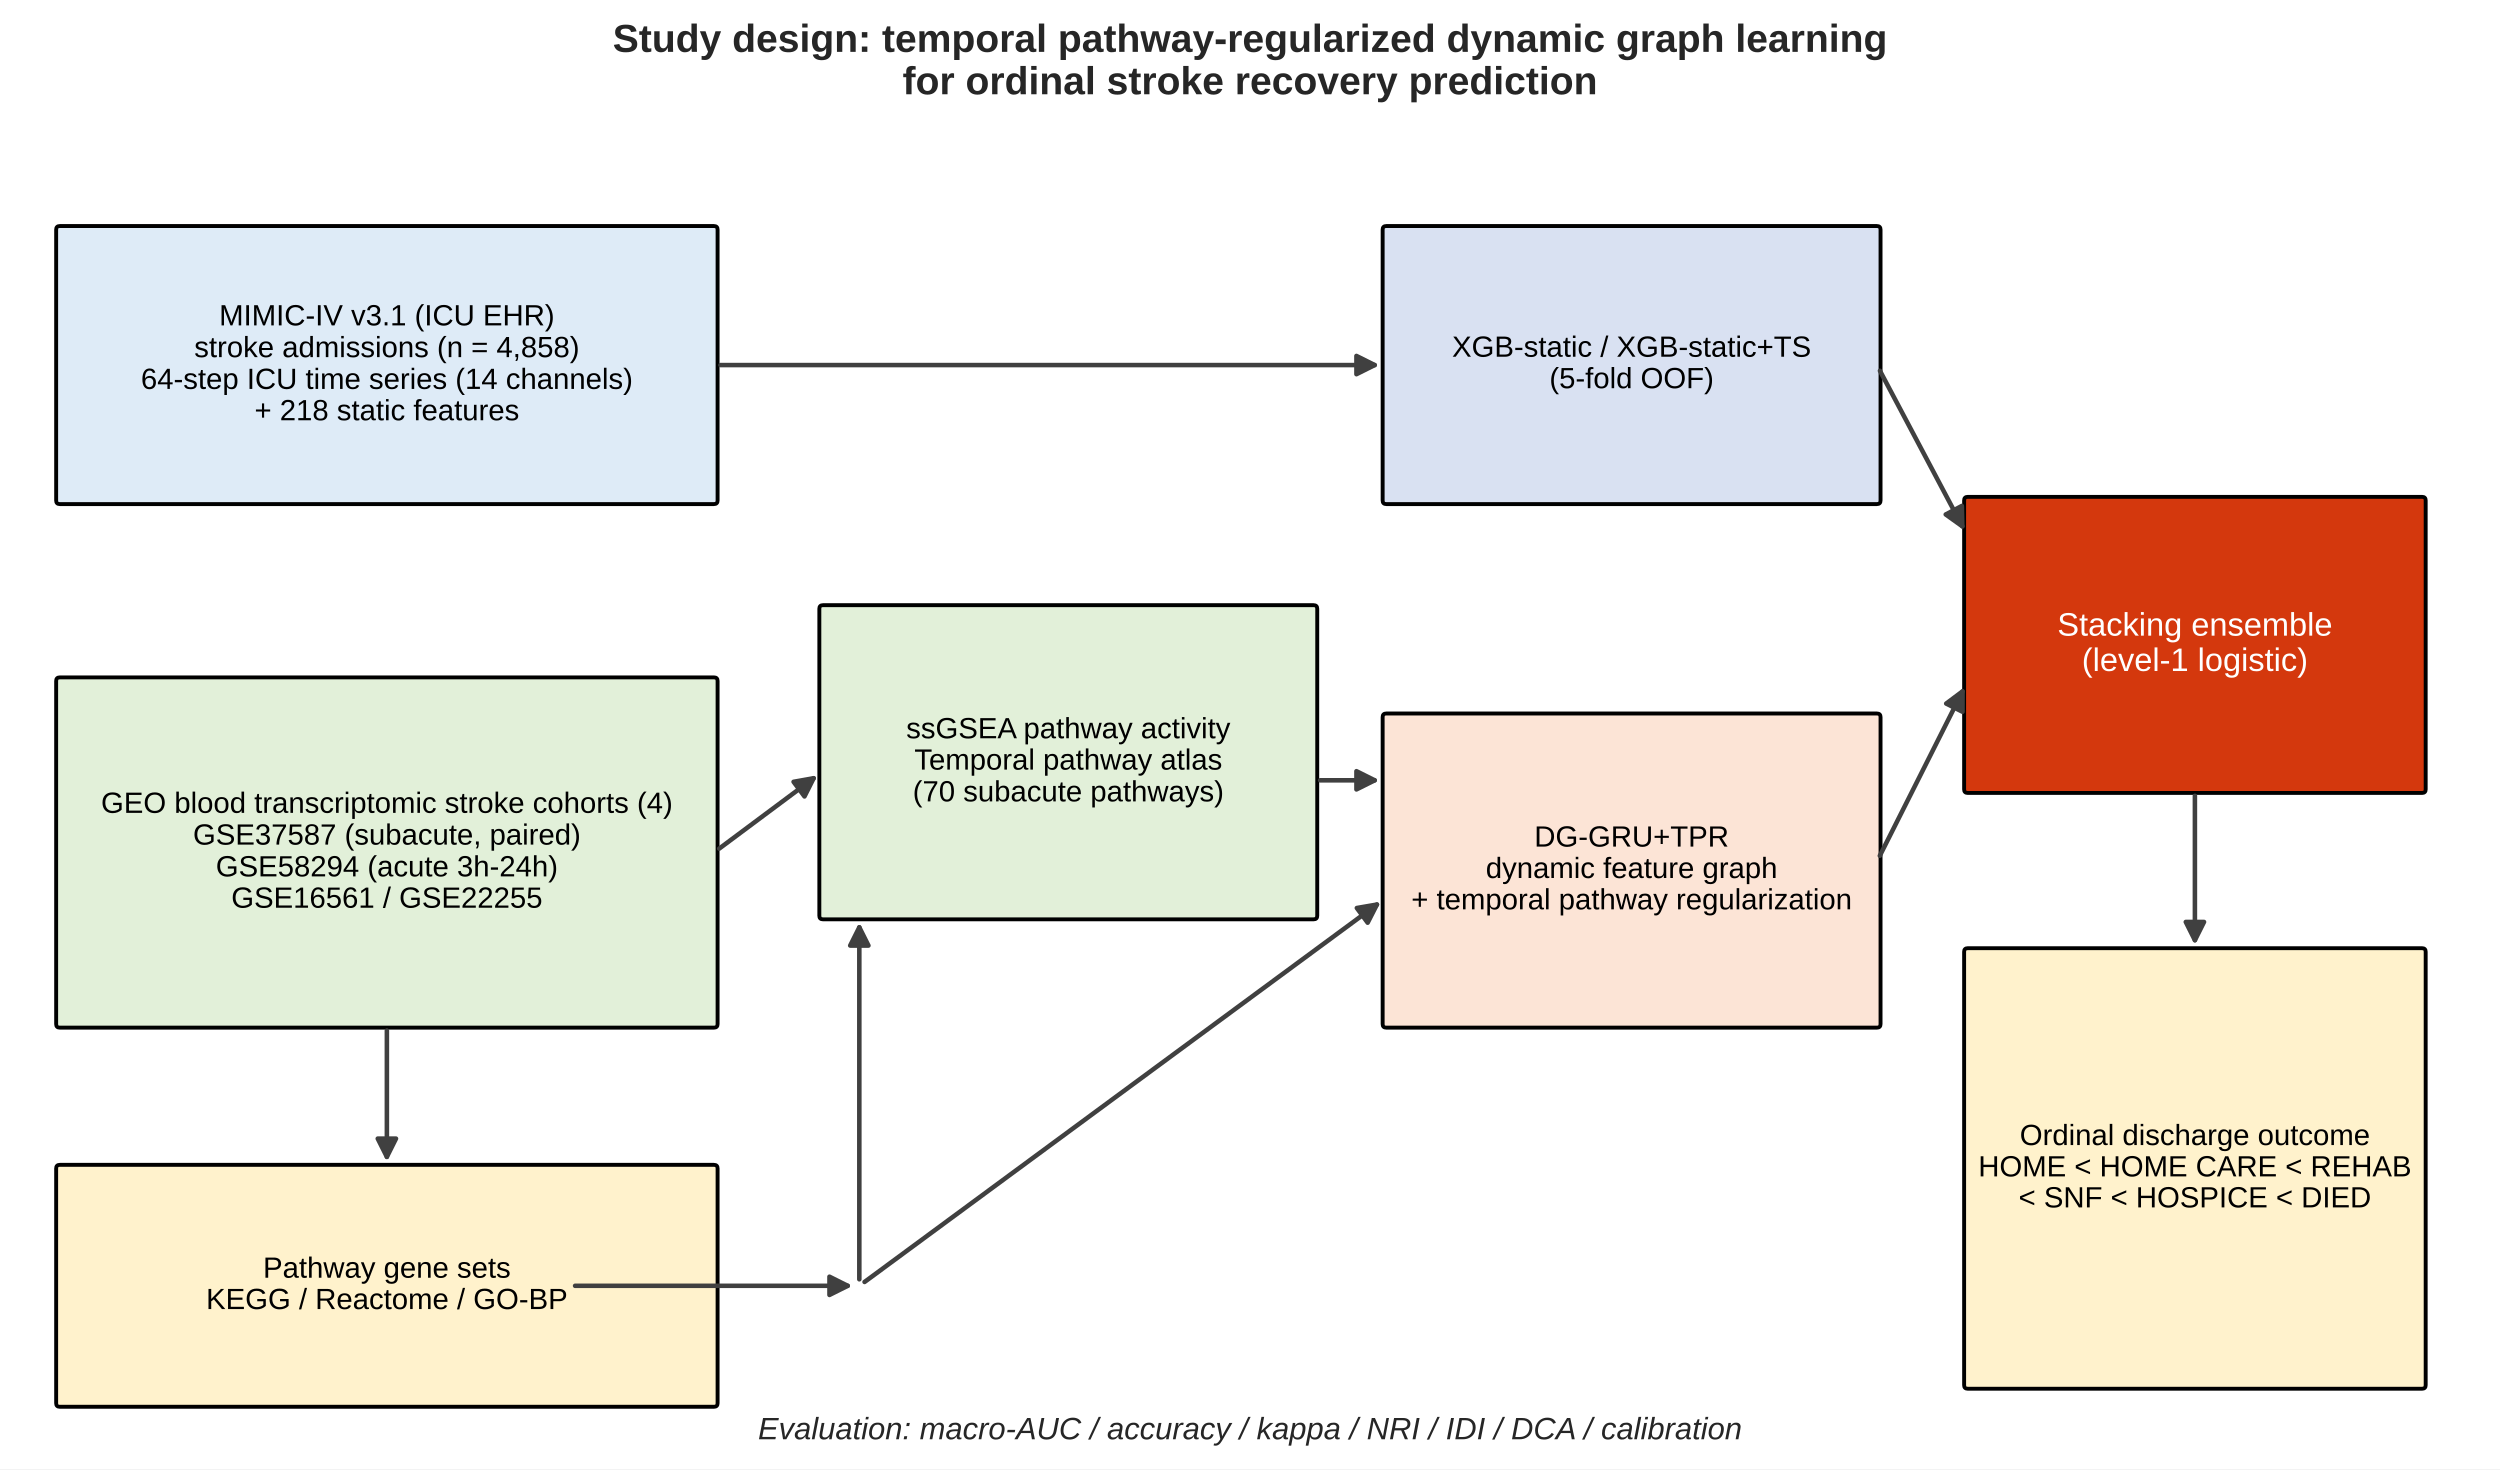
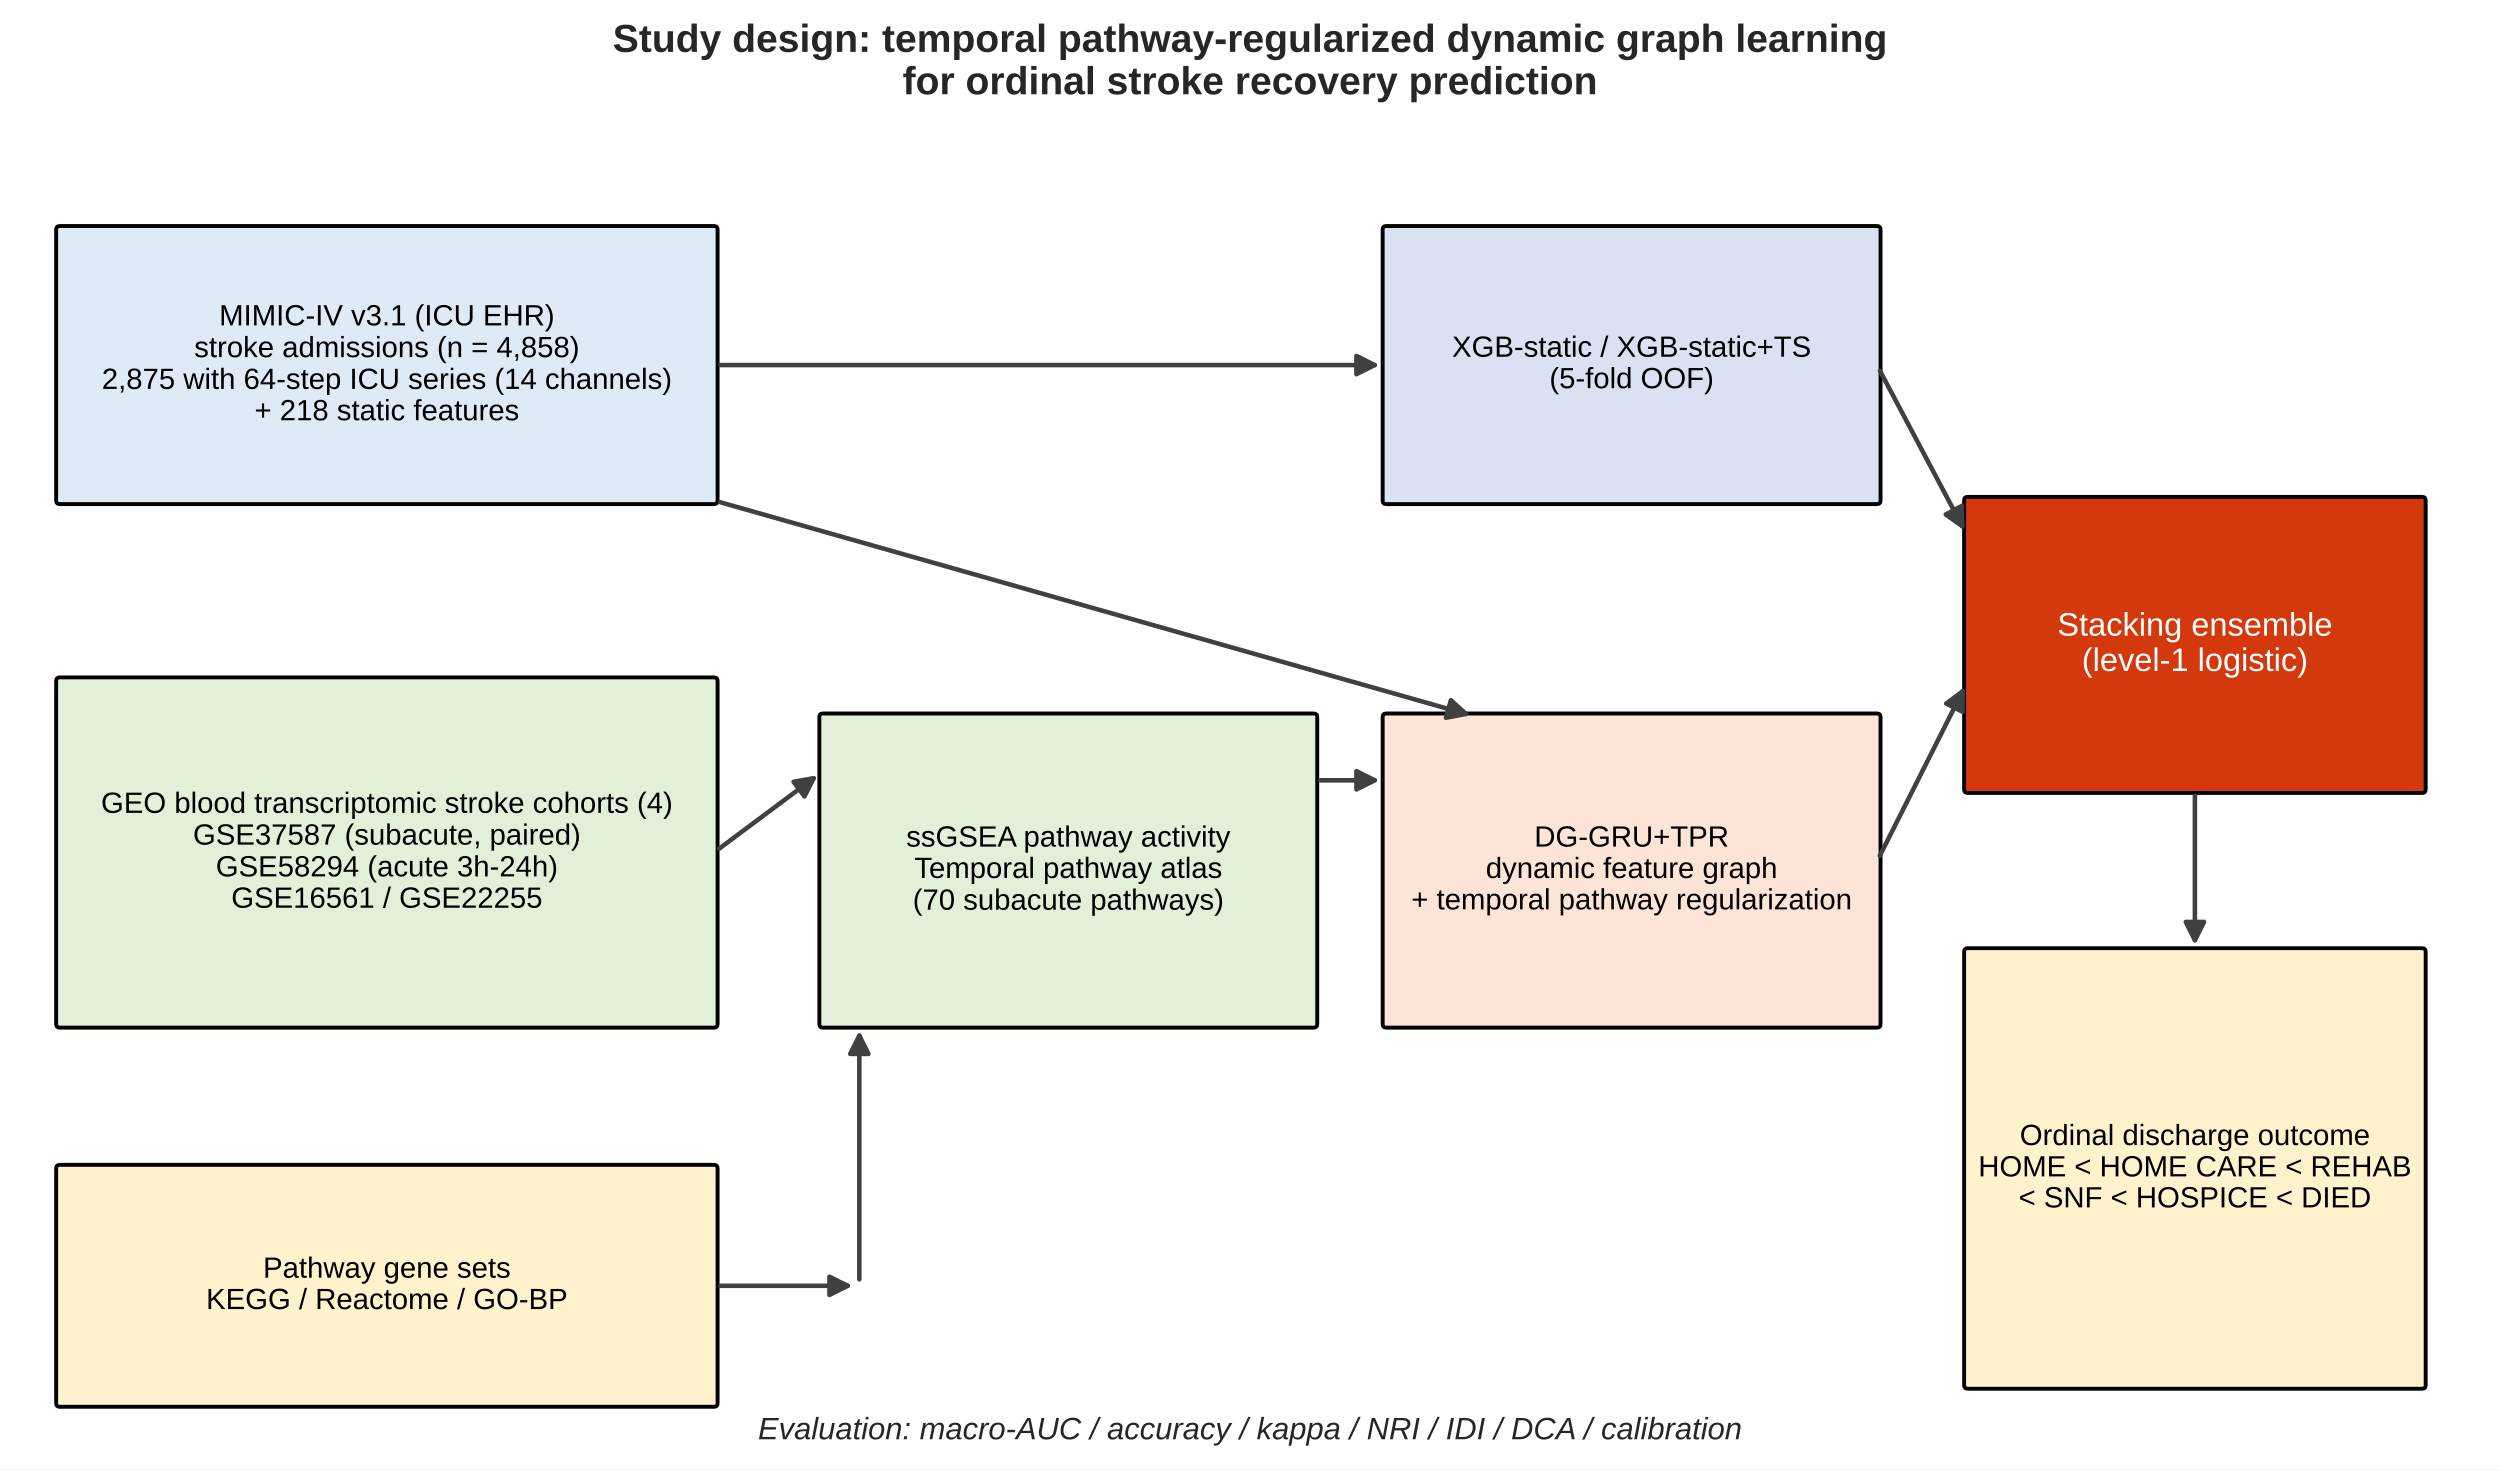
<svg xmlns="http://www.w3.org/2000/svg" width="767.7pt" height="451.171pt" viewBox="0 0 767.7 451.171" version="1.1">
  <defs>
    <style type="text/css">*{stroke-linejoin: round; stroke-linecap: butt}</style>
  </defs>
  <g id="figure_1">
    <g id="patch_1">
      <path d="M 0 451.171  L 767.7 451.171  L 767.7 -0  L 0 -0  z " style="fill: #ffffff" />
    </g>
    <g id="axes_1">
      <g id="patch_2">
-         <path d="M 18.36 154.793  L 219.24 154.793  Q 220.356 154.793 220.356 153.684  L 220.356 70.524  Q 220.356 69.415 219.24 69.415  L 18.36 69.415  Q 17.244 69.415 17.244 70.524  L 17.244 153.684  Q 17.244 154.793 18.36 154.793  z " clip-path="url(#p4202abdfb7)" style="fill: #deebf7; stroke: #000000; stroke-width: 1.2; stroke-linejoin: miter" />
+         <path d="M 18.36 154.793  L 219.24 154.793  Q 220.356 154.793 220.356 153.684  L 220.356 70.524  Q 220.356 69.415 219.24 69.415  L 18.36 69.415  Q 17.244 69.415 17.244 70.524  L 17.244 153.684  Q 17.244 154.793 18.36 154.793  z " clip-path="url(#p111aaa106c)" style="fill: #deebf7; stroke: #000000; stroke-width: 1.2; stroke-linejoin: miter" />
      </g>
      <g id="patch_3">
-         <path d="M 18.36 315.569  L 219.24 315.569  Q 220.356 315.569 220.356 314.46  L 220.356 209.124  Q 220.356 208.015 219.24 208.015  L 18.36 208.015  Q 17.244 208.015 17.244 209.124  L 17.244 314.46  Q 17.244 315.569 18.36 315.569  z " clip-path="url(#p4202abdfb7)" style="fill: #e2f0d9; stroke: #000000; stroke-width: 1.2; stroke-linejoin: miter" />
+         <path d="M 18.36 315.569  L 219.24 315.569  Q 220.356 315.569 220.356 314.46  L 220.356 209.124  Q 220.356 208.015 219.24 208.015  L 18.36 208.015  Q 17.244 208.015 17.244 209.124  L 17.244 314.46  Q 17.244 315.569 18.36 315.569  z " clip-path="url(#p111aaa106c)" style="fill: #e2f0d9; stroke: #000000; stroke-width: 1.2; stroke-linejoin: miter" />
      </g>
      <g id="patch_4">
-         <path d="M 18.36 431.993  L 219.24 431.993  Q 220.356 431.993 220.356 430.884  L 220.356 358.812  Q 220.356 357.703 219.24 357.703  L 18.36 357.703  Q 17.244 357.703 17.244 358.812  L 17.244 430.884  Q 17.244 431.993 18.36 431.993  z " clip-path="url(#p4202abdfb7)" style="fill: #fff2cc; stroke: #000000; stroke-width: 1.2; stroke-linejoin: miter" />
+         <path d="M 18.36 431.993  L 219.24 431.993  Q 220.356 431.993 220.356 430.884  L 220.356 358.812  Q 220.356 357.703 219.24 357.703  L 18.36 357.703  Q 17.244 357.703 17.244 358.812  L 17.244 430.884  Q 17.244 431.993 18.36 431.993  z " clip-path="url(#p111aaa106c)" style="fill: #fff2cc; stroke: #000000; stroke-width: 1.2; stroke-linejoin: miter" />
      </g>
      <g id="patch_5">
-         <path d="M 252.72 282.305  L 403.38 282.305  Q 404.496 282.305 404.496 281.196  L 404.496 186.948  Q 404.496 185.839 403.38 185.839  L 252.72 185.839  Q 251.604 185.839 251.604 186.948  L 251.604 281.196  Q 251.604 282.305 252.72 282.305  z " clip-path="url(#p4202abdfb7)" style="fill: #e2f0d9; stroke: #000000; stroke-width: 1.2; stroke-linejoin: miter" />
+         <path d="M 252.72 315.569  L 403.38 315.569  Q 404.496 315.569 404.496 314.46  L 404.496 220.212  Q 404.496 219.103 403.38 219.103  L 252.72 219.103  Q 251.604 219.103 251.604 220.212  L 251.604 314.46  Q 251.604 315.569 252.72 315.569  z " clip-path="url(#p111aaa106c)" style="fill: #e2f0d9; stroke: #000000; stroke-width: 1.2; stroke-linejoin: miter" />
      </g>
      <g id="patch_6">
-         <path d="M 425.7 154.793  L 576.36 154.793  Q 577.476 154.793 577.476 153.684  L 577.476 70.524  Q 577.476 69.415 576.36 69.415  L 425.7 69.415  Q 424.584 69.415 424.584 70.524  L 424.584 153.684  Q 424.584 154.793 425.7 154.793  z " clip-path="url(#p4202abdfb7)" style="fill: #d9e1f2; stroke: #000000; stroke-width: 1.2; stroke-linejoin: miter" />
+         <path d="M 425.7 154.793  L 576.36 154.793  Q 577.476 154.793 577.476 153.684  L 577.476 70.524  Q 577.476 69.415 576.36 69.415  L 425.7 69.415  Q 424.584 69.415 424.584 70.524  L 424.584 153.684  Q 424.584 154.793 425.7 154.793  z " clip-path="url(#p111aaa106c)" style="fill: #d9e1f2; stroke: #000000; stroke-width: 1.2; stroke-linejoin: miter" />
      </g>
      <g id="patch_7">
-         <path d="M 425.7 315.569  L 576.36 315.569  Q 577.476 315.569 577.476 314.46  L 577.476 220.212  Q 577.476 219.103 576.36 219.103  L 425.7 219.103  Q 424.584 219.103 424.584 220.212  L 424.584 314.46  Q 424.584 315.569 425.7 315.569  z " clip-path="url(#p4202abdfb7)" style="fill: #fce4d6; stroke: #000000; stroke-width: 1.2; stroke-linejoin: miter" />
+         <path d="M 425.7 315.569  L 576.36 315.569  Q 577.476 315.569 577.476 314.46  L 577.476 220.212  Q 577.476 219.103 576.36 219.103  L 425.7 219.103  Q 424.584 219.103 424.584 220.212  L 424.584 314.46  Q 424.584 315.569 425.7 315.569  z " clip-path="url(#p111aaa106c)" style="fill: #fce4d6; stroke: #000000; stroke-width: 1.2; stroke-linejoin: miter" />
      </g>
      <g id="patch_8">
-         <path d="M 604.26 243.497  L 743.76 243.497  Q 744.876 243.497 744.876 242.388  L 744.876 153.684  Q 744.876 152.575 743.76 152.575  L 604.26 152.575  Q 603.144 152.575 603.144 153.684  L 603.144 242.388  Q 603.144 243.497 604.26 243.497  z " clip-path="url(#p4202abdfb7)" style="fill: #d4380d; stroke: #000000; stroke-width: 1.2; stroke-linejoin: miter" />
+         <path d="M 604.26 243.497  L 743.76 243.497  Q 744.876 243.497 744.876 242.388  L 744.876 153.684  Q 744.876 152.575 743.76 152.575  L 604.26 152.575  Q 603.144 152.575 603.144 153.684  L 603.144 242.388  Q 603.144 243.497 604.26 243.497  z " clip-path="url(#p111aaa106c)" style="fill: #d4380d; stroke: #000000; stroke-width: 1.2; stroke-linejoin: miter" />
      </g>
      <g id="patch_9">
-         <path d="M 604.26 426.449  L 743.76 426.449  Q 744.876 426.449 744.876 425.34  L 744.876 292.284  Q 744.876 291.175 743.76 291.175  L 604.26 291.175  Q 603.144 291.175 603.144 292.284  L 603.144 425.34  Q 603.144 426.449 604.26 426.449  z " clip-path="url(#p4202abdfb7)" style="fill: #fff2cc; stroke: #000000; stroke-width: 1.2; stroke-linejoin: miter" />
+         <path d="M 604.26 426.449  L 743.76 426.449  Q 744.876 426.449 744.876 425.34  L 744.876 292.284  Q 744.876 291.175 743.76 291.175  L 604.26 291.175  Q 603.144 291.175 603.144 292.284  L 603.144 425.34  Q 603.144 426.449 604.26 426.449  z " clip-path="url(#p111aaa106c)" style="fill: #fff2cc; stroke: #000000; stroke-width: 1.2; stroke-linejoin: miter" />
      </g>
      <g id="patch_10">
-         <path d="M 221.24 112.104  Q 322.47 112.104 422.135 112.104  " clip-path="url(#p4202abdfb7)" style="fill: none; stroke: #404040; stroke-width: 1.4; stroke-linecap: round" />
-         <path d="M 416.535 109.304  L 422.135 112.104  L 416.535 114.904  z " clip-path="url(#p4202abdfb7)" style="fill: #404040; stroke: #404040; stroke-width: 1.4; stroke-linecap: round" />
+         <path d="M 221.24 112.104  Q 322.47 112.104 422.135 112.104  " clip-path="url(#p111aaa106c)" style="fill: none; stroke: #404040; stroke-width: 1.4; stroke-linecap: round" />
+         <path d="M 416.535 109.304  L 422.135 112.104  L 416.535 114.904  z " clip-path="url(#p111aaa106c)" style="fill: #404040; stroke: #404040; stroke-width: 1.4; stroke-linecap: round" />
      </g>
      <g id="patch_11">
-         <path d="M 220.844 260.597  Q 235.979 249.319 249.858 238.977  " clip-path="url(#p4202abdfb7)" style="fill: none; stroke: #404040; stroke-width: 1.4; stroke-linecap: round" />
-         <path d="M 243.694 240.078  L 249.858 238.977  L 247.041 244.568  z " clip-path="url(#p4202abdfb7)" style="fill: #404040; stroke: #404040; stroke-width: 1.4; stroke-linecap: round" />
+         <path d="M 221.167 154.231  Q 336.421 186.948 450.168 219.238  " clip-path="url(#p111aaa106c)" style="fill: none; stroke: #404040; stroke-width: 1.4; stroke-linecap: round" />
+         <path d="M 445.546 215.015  L 450.168 219.238  L 444.017 220.402  z " clip-path="url(#p111aaa106c)" style="fill: #404040; stroke: #404040; stroke-width: 1.4; stroke-linecap: round" />
      </g>
      <g id="patch_12">
-         <path d="M 118.8 316.46  Q 118.8 336.637 118.8 355.249  " clip-path="url(#p4202abdfb7)" style="fill: none; stroke: #404040; stroke-width: 1.4; stroke-linecap: round" />
-         <path d="M 121.6 349.649  L 118.8 355.249  L 116 349.649  z " clip-path="url(#p4202abdfb7)" style="fill: #404040; stroke: #404040; stroke-width: 1.4; stroke-linecap: round" />
+         <path d="M 220.844 260.597  Q 235.979 249.319 249.858 238.977  " clip-path="url(#p111aaa106c)" style="fill: none; stroke: #404040; stroke-width: 1.4; stroke-linecap: round" />
+         <path d="M 243.694 240.078  L 249.858 238.977  L 247.041 244.568  z " clip-path="url(#p111aaa106c)" style="fill: #404040; stroke: #404040; stroke-width: 1.4; stroke-linecap: round" />
      </g>
      <g id="patch_13">
-         <path d="M 176.603 394.848  Q 219.241 394.848 260.314 394.848  " clip-path="url(#p4202abdfb7)" style="fill: none; stroke: #404040; stroke-width: 1.4; stroke-linecap: round" />
-         <path d="M 254.714 392.048  L 260.314 394.848  L 254.714 397.648  z " clip-path="url(#p4202abdfb7)" style="fill: #404040; stroke: #404040; stroke-width: 1.4; stroke-linecap: round" />
+         <path d="M 221.243 394.848  Q 241.561 394.848 260.314 394.848  " clip-path="url(#p111aaa106c)" style="fill: none; stroke: #404040; stroke-width: 1.4; stroke-linecap: round" />
+         <path d="M 254.714 392.048  L 260.314 394.848  L 254.714 397.648  z " clip-path="url(#p111aaa106c)" style="fill: #404040; stroke: #404040; stroke-width: 1.4; stroke-linecap: round" />
      </g>
      <g id="patch_14">
-         <path d="M 263.88 392.847  Q 263.88 338.021 263.88 284.761  " clip-path="url(#p4202abdfb7)" style="fill: none; stroke: #404040; stroke-width: 1.4; stroke-linecap: round" />
-         <path d="M 261.08 290.361  L 263.88 284.761  L 266.68 290.361  z " clip-path="url(#p4202abdfb7)" style="fill: #404040; stroke: #404040; stroke-width: 1.4; stroke-linecap: round" />
+         <path d="M 263.88 392.851  Q 263.88 354.658 263.88 318.03  " clip-path="url(#p111aaa106c)" style="fill: none; stroke: #404040; stroke-width: 1.4; stroke-linecap: round" />
+         <path d="M 261.08 323.63  L 263.88 318.03  L 266.68 323.63  z " clip-path="url(#p111aaa106c)" style="fill: #404040; stroke: #404040; stroke-width: 1.4; stroke-linecap: round" />
      </g>
      <g id="patch_15">
-         <path d="M 265.492 393.66  Q 344.791 335.249 422.829 277.767  " clip-path="url(#p4202abdfb7)" style="fill: none; stroke: #404040; stroke-width: 1.4; stroke-linecap: round" />
-         <path d="M 416.659 278.834  L 422.829 277.767  L 419.981 283.343  z " clip-path="url(#p4202abdfb7)" style="fill: #404040; stroke: #404040; stroke-width: 1.4; stroke-linecap: round" />
+         <path d="M 405.383 239.616  Q 414.542 239.616 422.136 239.616  " clip-path="url(#p111aaa106c)" style="fill: none; stroke: #404040; stroke-width: 1.4; stroke-linecap: round" />
+         <path d="M 416.536 236.816  L 422.136 239.616  L 416.536 242.416  z " clip-path="url(#p111aaa106c)" style="fill: #404040; stroke: #404040; stroke-width: 1.4; stroke-linecap: round" />
      </g>
      <g id="patch_16">
-         <path d="M 405.383 239.616  Q 414.542 239.616 422.136 239.616  " clip-path="url(#p4202abdfb7)" style="fill: none; stroke: #404040; stroke-width: 1.4; stroke-linecap: round" />
-         <path d="M 416.536 236.816  L 422.136 239.616  L 416.536 242.416  z " clip-path="url(#p4202abdfb7)" style="fill: #404040; stroke: #404040; stroke-width: 1.4; stroke-linecap: round" />
+         <path d="M 577.295 113.869  Q 590.309 138.436 602.591 161.621  " clip-path="url(#p111aaa106c)" style="fill: none; stroke: #404040; stroke-width: 1.4; stroke-linecap: round" />
+         <path d="M 602.444 155.362  L 602.591 161.621  L 597.495 157.983  z " clip-path="url(#p111aaa106c)" style="fill: #404040; stroke: #404040; stroke-width: 1.4; stroke-linecap: round" />
      </g>
      <g id="patch_17">
-         <path d="M 577.295 113.869  Q 590.309 138.436 602.591 161.621  " clip-path="url(#p4202abdfb7)" style="fill: none; stroke: #404040; stroke-width: 1.4; stroke-linecap: round" />
-         <path d="M 602.444 155.362  L 602.591 161.621  L 597.495 157.983  z " clip-path="url(#p4202abdfb7)" style="fill: #404040; stroke: #404040; stroke-width: 1.4; stroke-linecap: round" />
+         <path d="M 577.257 262.781  Q 590.31 236.845 602.658 212.307  " clip-path="url(#p111aaa106c)" style="fill: none; stroke: #404040; stroke-width: 1.4; stroke-linecap: round" />
+         <path d="M 597.64 216.051  L 602.658 212.307  L 602.642 218.568  z " clip-path="url(#p111aaa106c)" style="fill: #404040; stroke: #404040; stroke-width: 1.4; stroke-linecap: round" />
      </g>
      <g id="patch_18">
-         <path d="M 577.257 262.781  Q 590.31 236.845 602.658 212.307  " clip-path="url(#p4202abdfb7)" style="fill: none; stroke: #404040; stroke-width: 1.4; stroke-linecap: round" />
-         <path d="M 597.64 216.051  L 602.658 212.307  L 602.642 218.568  z " clip-path="url(#p4202abdfb7)" style="fill: #404040; stroke: #404040; stroke-width: 1.4; stroke-linecap: round" />
-       </g>
-       <g id="patch_19">
-         <path d="M 674.01 244.389  Q 674.01 267.335 674.01 288.716  " clip-path="url(#p4202abdfb7)" style="fill: none; stroke: #404040; stroke-width: 1.4; stroke-linecap: round" />
-         <path d="M 676.81 283.116  L 674.01 288.716  L 671.21 283.116  z " clip-path="url(#p4202abdfb7)" style="fill: #404040; stroke: #404040; stroke-width: 1.4; stroke-linecap: round" />
+         <path d="M 674.01 244.389  Q 674.01 267.335 674.01 288.716  " clip-path="url(#p111aaa106c)" style="fill: none; stroke: #404040; stroke-width: 1.4; stroke-linecap: round" />
+         <path d="M 676.81 283.116  L 674.01 288.716  L 671.21 283.116  z " clip-path="url(#p111aaa106c)" style="fill: #404040; stroke: #404040; stroke-width: 1.4; stroke-linecap: round" />
      </g>
      <g id="text_1">
        <text style="font-weight: 700; font-size: 12px; font-family: 'Arial', 'DejaVu Sans', 'Liberation Sans', 'Bitstream Vera Sans', sans-serif; fill: #262626" transform="translate(188.16 15.93562)">Study design: temporal pathway-regularized dynamic graph learning</text>
        <text style="font-weight: 700; font-size: 12px; font-family: 'Arial', 'DejaVu Sans', 'Liberation Sans', 'Bitstream Vera Sans', sans-serif; fill: #262626" transform="translate(277.1606 28.944)">for ordinal stroke recovery prediction</text>
      </g>
      <g id="text_2">
        <text style="font-size: 9px; font-family: 'Arial', 'DejaVu Sans', 'Liberation Sans', 'Bitstream Vera Sans', sans-serif" transform="translate(67.29961 99.91688)">MIMIC-IV v3.1 (ICU EHR)</text>
        <text style="font-size: 9px; font-family: 'Arial', 'DejaVu Sans', 'Liberation Sans', 'Bitstream Vera Sans', sans-serif" transform="translate(59.65102 109.6732)">stroke admissions (n = 4,858)</text>
-         <text style="font-size: 9px; font-family: 'Arial', 'DejaVu Sans', 'Liberation Sans', 'Bitstream Vera Sans', sans-serif" transform="translate(43.27383 119.4294)">64-step ICU time series (14 channels)</text>
+         <text style="font-size: 9px; font-family: 'Arial', 'DejaVu Sans', 'Liberation Sans', 'Bitstream Vera Sans', sans-serif" transform="translate(31.26234 119.4294)">2,875 with 64-step ICU series (14 channels)</text>
        <text style="font-size: 9px; font-family: 'Arial', 'DejaVu Sans', 'Liberation Sans', 'Bitstream Vera Sans', sans-serif" transform="translate(78.15305 129.0541)">+ 218 static features</text>
      </g>
      <g id="text_3">
        <text style="font-size: 9px; font-family: 'Arial', 'DejaVu Sans', 'Liberation Sans', 'Bitstream Vera Sans', sans-serif" transform="translate(31.02469 249.6077)">GEO blood transcriptomic stroke cohorts (4)</text>
        <text style="font-size: 9px; font-family: 'Arial', 'DejaVu Sans', 'Liberation Sans', 'Bitstream Vera Sans', sans-serif" transform="translate(59.26711 259.364)">GSE37587 (subacute, paired)</text>
        <text style="font-size: 9px; font-family: 'Arial', 'DejaVu Sans', 'Liberation Sans', 'Bitstream Vera Sans', sans-serif" transform="translate(66.26953 269.1202)">GSE58294 (acute 3h-24h)</text>
        <text style="font-size: 9px; font-family: 'Arial', 'DejaVu Sans', 'Liberation Sans', 'Bitstream Vera Sans', sans-serif" transform="translate(71.01844 278.7449)">GSE16561 / GSE22255</text>
      </g>
      <g id="text_4">
        <text style="font-size: 9px; font-family: 'Arial', 'DejaVu Sans', 'Liberation Sans', 'Bitstream Vera Sans', sans-serif" transform="translate(80.77852 392.3623)">Pathway gene sets</text>
        <text style="font-size: 9px; font-family: 'Arial', 'DejaVu Sans', 'Liberation Sans', 'Bitstream Vera Sans', sans-serif" transform="translate(63.28547 401.987)">KEGG / Reactome / GO-BP</text>
      </g>
      <g id="text_5">
-         <text style="font-size: 9px; font-family: 'Arial', 'DejaVu Sans', 'Liberation Sans', 'Bitstream Vera Sans', sans-serif" transform="translate(278.28 226.7103)">ssGSEA pathway activity</text>
-         <text style="font-size: 9px; font-family: 'Arial', 'DejaVu Sans', 'Liberation Sans', 'Bitstream Vera Sans', sans-serif" transform="translate(280.781 236.3349)">Temporal pathway atlas</text>
-         <text style="font-size: 9px; font-family: 'Arial', 'DejaVu Sans', 'Liberation Sans', 'Bitstream Vera Sans', sans-serif" transform="translate(280.2762 246.0912)">(70 subacute pathways)</text>
+         <text style="font-size: 9px; font-family: 'Arial', 'DejaVu Sans', 'Liberation Sans', 'Bitstream Vera Sans', sans-serif" transform="translate(278.28 259.9743)">ssGSEA pathway activity</text>
+         <text style="font-size: 9px; font-family: 'Arial', 'DejaVu Sans', 'Liberation Sans', 'Bitstream Vera Sans', sans-serif" transform="translate(280.781 269.5989)">Temporal pathway atlas</text>
+         <text style="font-size: 9px; font-family: 'Arial', 'DejaVu Sans', 'Liberation Sans', 'Bitstream Vera Sans', sans-serif" transform="translate(280.2762 279.3552)">(70 subacute pathways)</text>
      </g>
      <g id="text_6">
        <text style="font-size: 9px; font-family: 'Arial', 'DejaVu Sans', 'Liberation Sans', 'Bitstream Vera Sans', sans-serif" transform="translate(445.8923 109.5491)">XGB-static / XGB-static+TS</text>
        <text style="font-size: 9px; font-family: 'Arial', 'DejaVu Sans', 'Liberation Sans', 'Bitstream Vera Sans', sans-serif" transform="translate(475.7787 119.2067)">(5-fold OOF)</text>
      </g>
      <g id="text_7">
        <text style="font-size: 9px; font-family: 'Arial', 'DejaVu Sans', 'Liberation Sans', 'Bitstream Vera Sans', sans-serif" transform="translate(471.1535 259.9722)">DG-GRU+TPR</text>
        <text style="font-size: 9px; font-family: 'Arial', 'DejaVu Sans', 'Liberation Sans', 'Bitstream Vera Sans', sans-serif" transform="translate(456.2578 269.623)">dynamic feature graph</text>
        <text style="font-size: 9px; font-family: 'Arial', 'DejaVu Sans', 'Liberation Sans', 'Bitstream Vera Sans', sans-serif" transform="translate(433.3718 279.2476)">+ temporal pathway regularization</text>
      </g>
      <g id="text_8">
        <text style="font-size: 10px; font-family: 'Arial', 'DejaVu Sans', 'Liberation Sans', 'Bitstream Vera Sans', sans-serif; fill: #ffffff" transform="translate(631.7663 195.2033)">Stacking ensemble</text>
        <text style="font-size: 10px; font-family: 'Arial', 'DejaVu Sans', 'Liberation Sans', 'Bitstream Vera Sans', sans-serif; fill: #ffffff" transform="translate(639.2803 206.0437)">(level-1 logistic)</text>
      </g>
      <g id="text_9">
        <text style="font-size: 9px; font-family: 'Arial', 'DejaVu Sans', 'Liberation Sans', 'Bitstream Vera Sans', sans-serif" transform="translate(620.2357 351.6244)">Ordinal discharge outcome</text>
        <text style="font-size: 9px; font-family: 'Arial', 'DejaVu Sans', 'Liberation Sans', 'Bitstream Vera Sans', sans-serif" transform="translate(607.4951 361.249)">HOME &lt; HOME CARE &lt; REHAB</text>
        <text style="font-size: 9px; font-family: 'Arial', 'DejaVu Sans', 'Liberation Sans', 'Bitstream Vera Sans', sans-serif" transform="translate(619.868 370.7682)">&lt; SNF &lt; HOSPICE &lt; DIED</text>
      </g>
      <g id="text_10">
        <text style="font-style: italic; font-size: 9.5px; font-family: 'Arial', 'DejaVu Sans', 'Liberation Sans', 'Bitstream Vera Sans', sans-serif; text-anchor: middle; fill: #262626" x="383.85" y="441.972" transform="rotate(-0 383.85 441.972)">Evaluation: macro-AUC / accuracy / kappa / NRI / IDI / DCA / calibration</text>
      </g>
    </g>
  </g>
  <defs>
-     <clipPath id="p4202abdfb7">
+     <clipPath id="p111aaa106c">
      <rect x="7.2" y="9.54" width="753.3" height="432.432" />
    </clipPath>
  </defs>
</svg>
